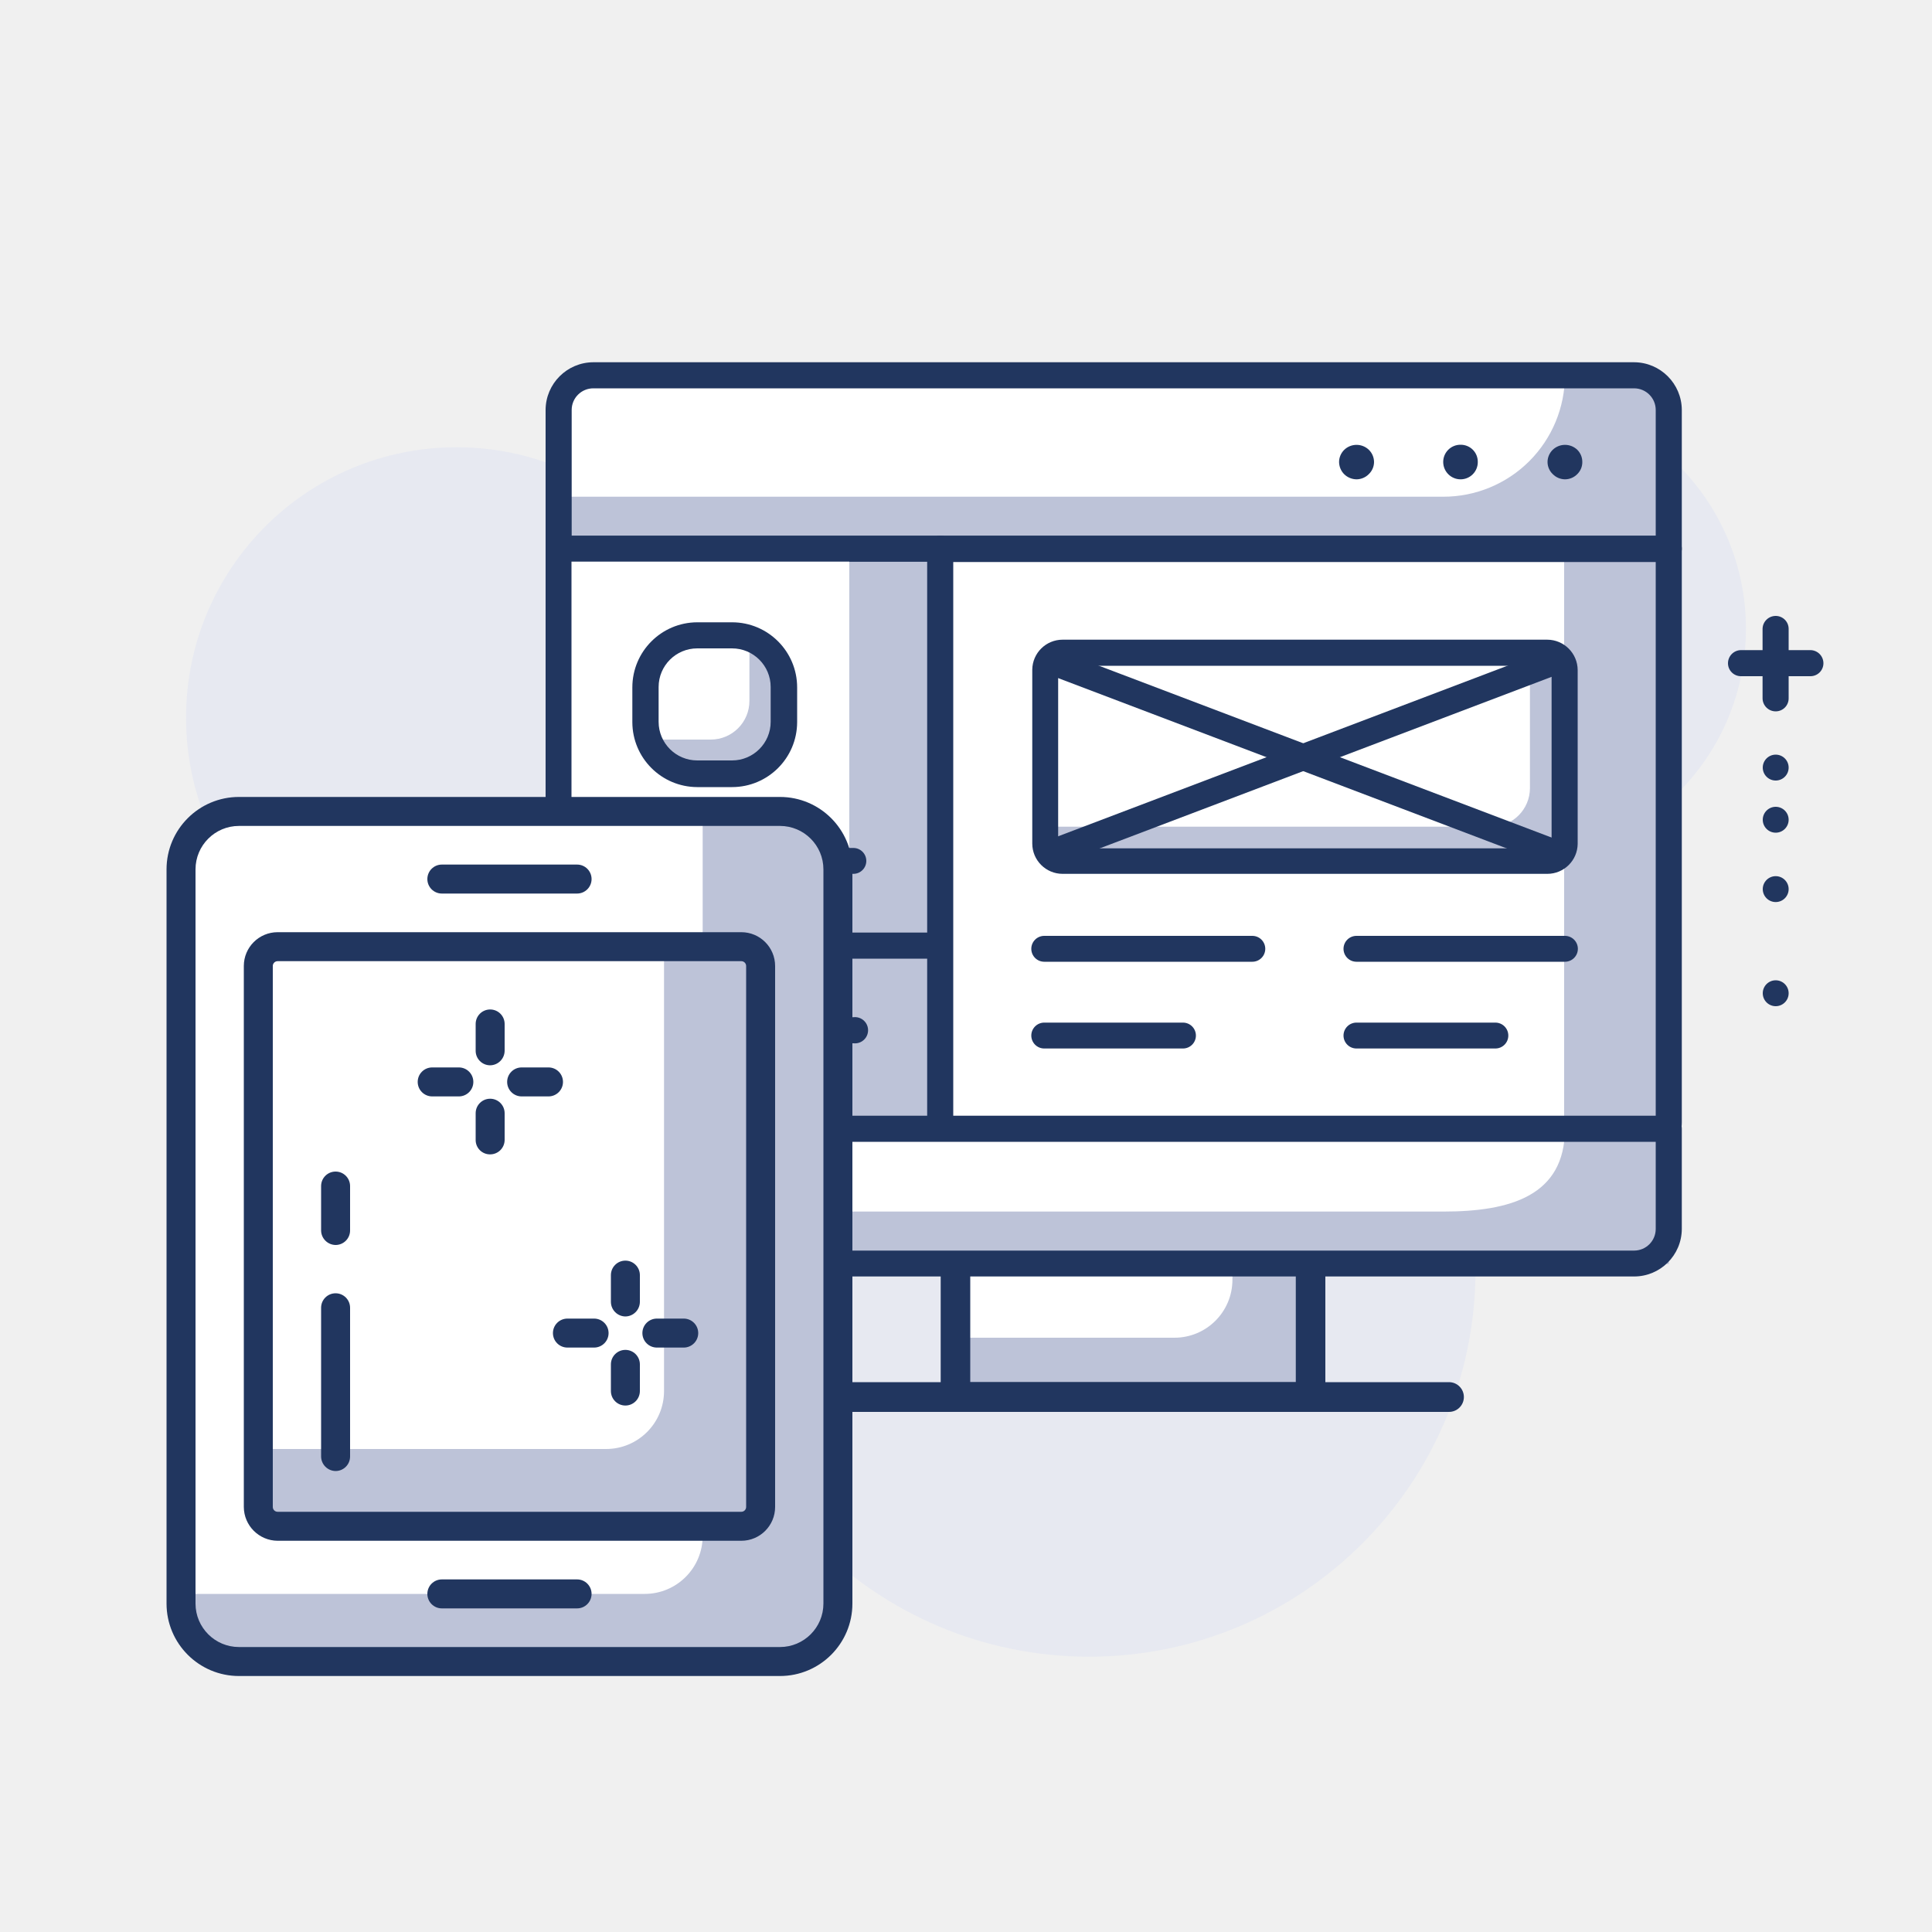
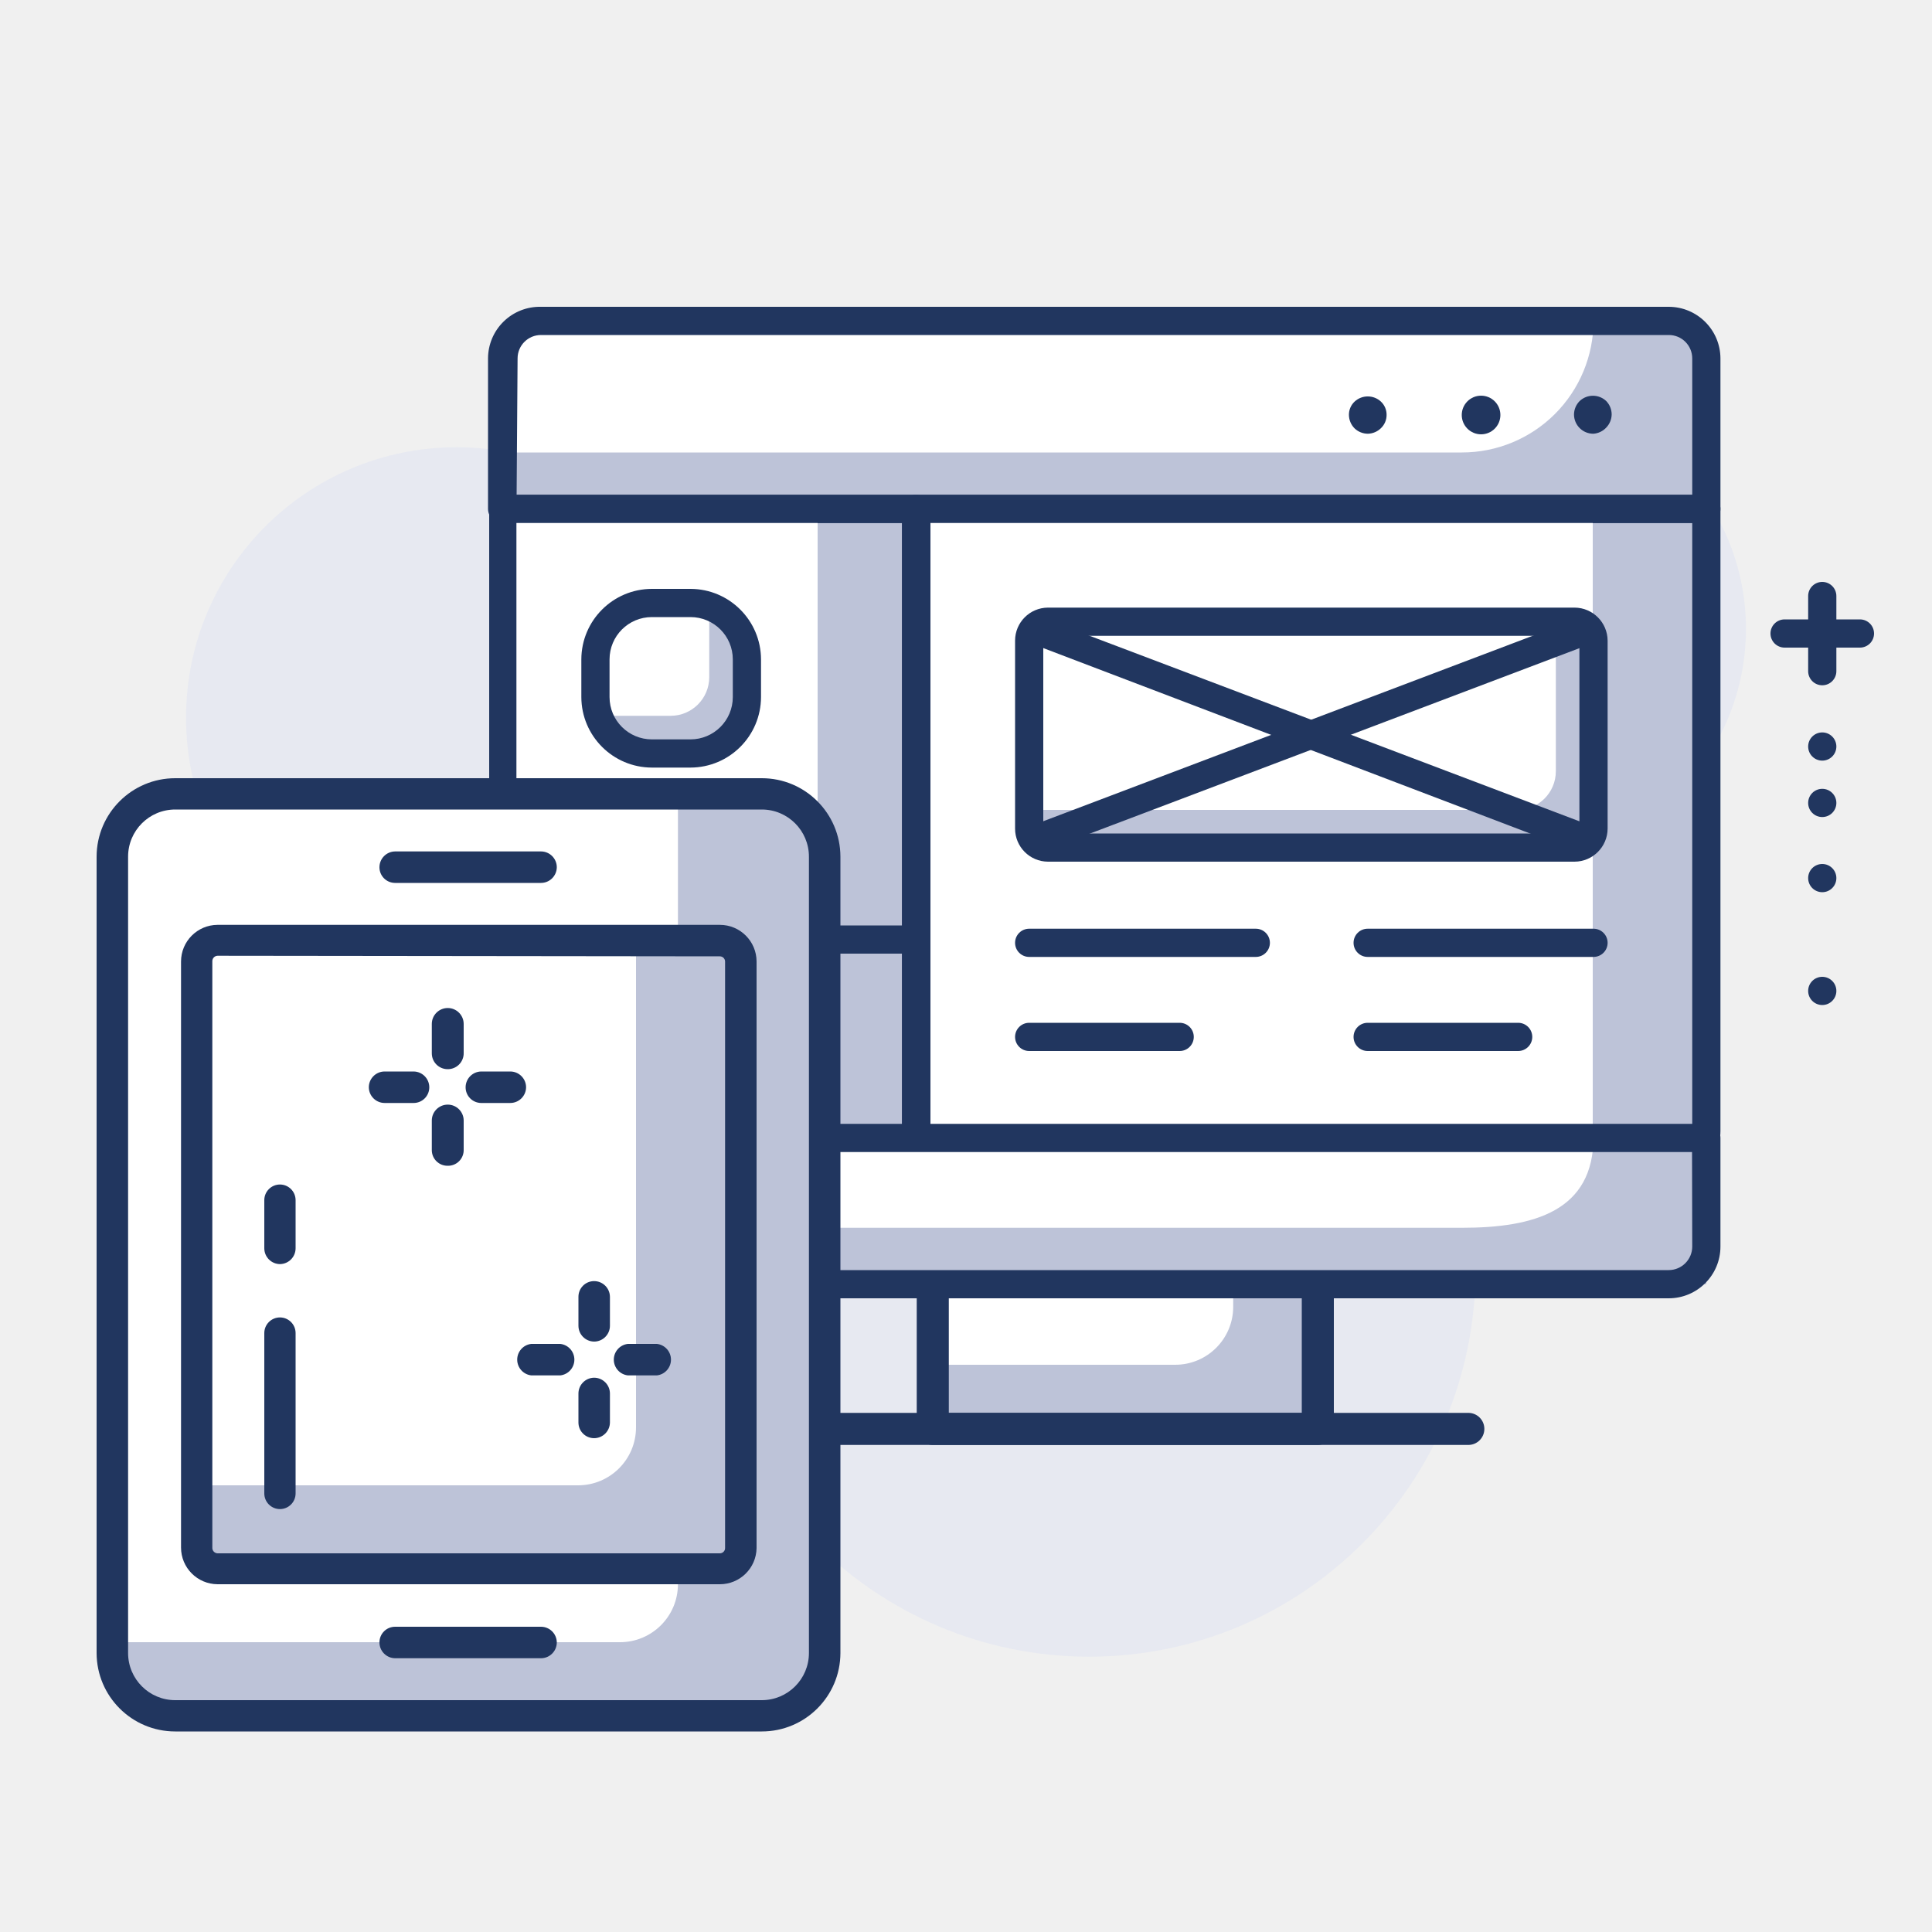
<svg xmlns="http://www.w3.org/2000/svg" viewBox="0 0 100 100">
  <defs>
    <style>.a{fill:#e7e9f1;}.b{fill:#bdc3d8;}.c{fill:#fff;}.d{fill:#21365f;}</style>
  </defs>
  <circle class="a" cx="23.63" cy="37.15" r="14" />
  <circle class="a" cx="78.37" cy="32.55" r="12" />
  <circle class="a" cx="56.37" cy="65.75" r="20" />
-   <rect class="b" x="49.45" y="65.16" width="18.38" height="7.15" />
-   <path class="c" d="M49.49,65.16h14.3a0,0,0,0,1,0,0v1.08a3,3,0,0,1-3,3H49.49a0,0,0,0,1,0,0V65.16A0,0,0,0,1,49.49,65.16Z" />
-   <path class="d" d="M67.83,73.08H49.45a.77.77,0,0,1-.76-.77V65.16a.76.76,0,0,1,.76-.76H67.83a.77.77,0,0,1,.77.76v7.15A.78.78,0,0,1,67.83,73.08ZM50.22,71.54H67.07V65.93H50.22Z" />
-   <path class="d" d="M75,73.08H42.3a.77.77,0,0,1,0-1.54H75a.77.77,0,1,1,0,1.54Z" />
-   <path class="d" d="M93.7,35H90.11a.67.67,0,0,1-.67-.67.68.68,0,0,1,.67-.68H93.7a.68.68,0,0,1,.68.68A.67.67,0,0,1,93.7,35Z" />
-   <path class="d" d="M91.91,36.82a.68.68,0,0,1-.68-.68V32.55a.68.68,0,0,1,.68-.67.67.67,0,0,1,.67.67v3.59A.67.67,0,0,1,91.91,36.82Z" />
-   <circle class="d" cx="91.91" cy="39.73" r="0.67" />
-   <circle class="d" cx="91.91" cy="42.43" r="0.67" />
-   <circle class="d" cx="91.91" cy="46.02" r="0.67" />
-   <circle class="d" cx="91.91" cy="51.41" r="0.67" />
-   <path class="b" d="M48.66,28.4H86.37a0,0,0,0,1,0,0V57.88a2,2,0,0,1-2,2H48.66a0,0,0,0,1,0,0V28.4A0,0,0,0,1,48.66,28.4Z" />
-   <path class="b" d="M30.91,19.42H84.37a2,2,0,0,1,2,2v7a0,0,0,0,1,0,0H28.91a0,0,0,0,1,0,0v-7A2,2,0,0,1,30.91,19.42Z" />
-   <path class="b" d="M28.91,28.4H48.66a0,0,0,0,1,0,0V59.88a0,0,0,0,1,0,0H30.91a2,2,0,0,1-2-2V28.4A0,0,0,0,1,28.91,28.4Z" />
-   <path class="c" d="M74.7,25.71H28.91V21.22a1.81,1.81,0,0,1,1.8-1.8H81A6.29,6.29,0,0,1,74.7,25.71Z" />
-   <path class="d" d="M81,24.81a.9.9,0,0,1-.63-.27.87.87,0,0,1-.27-.63.89.89,0,0,1,.27-.63.92.92,0,0,1,1.27,0,.88.88,0,0,1,.26.63.86.86,0,0,1-.26.63A.89.89,0,0,1,81,24.81Z" />
-   <path class="d" d="M74.7,23.91a.89.89,0,0,1,.9-.89h0a.88.88,0,0,1,.89.89h0a.89.89,0,0,1-.89.9h0A.9.9,0,0,1,74.7,23.91Z" />
-   <path class="d" d="M70.22,24.81a.93.93,0,0,1-.64-.26.91.91,0,0,1-.27-.64.89.89,0,0,1,.27-.63.92.92,0,0,1,1.27,0,.89.89,0,0,1,.27.63.87.87,0,0,1-.27.63A.9.9,0,0,1,70.22,24.81Z" />
-   <path class="d" d="M86.37,29.07H28.91a.67.67,0,0,1-.67-.67V21.22a2.48,2.48,0,0,1,2.47-2.47H84.58a2.48,2.48,0,0,1,2.47,2.47V28.4A.67.67,0,0,1,86.37,29.07ZM29.59,27.73H85.7V21.22a1.12,1.12,0,0,0-1.12-1.12H30.71a1.12,1.12,0,0,0-1.12,1.12Z" />
-   <rect class="c" x="28.96" y="28" width="15" height="31" />
-   <path class="d" d="M48.66,60.56H30.71a2.48,2.48,0,0,1-2.47-2.47V28.4a.67.67,0,0,1,.67-.67H48.66a.67.67,0,0,1,.68.67V59.88A.68.68,0,0,1,48.66,60.56ZM29.58,29.07v29a1.13,1.13,0,0,0,1.13,1.12H48V29.07Z" />
-   <rect class="b" x="33.4" y="32.89" width="7.18" height="7.18" rx="3" />
-   <path class="c" d="M36.4,32.89h2.39a0,0,0,0,1,0,0v3.39a2,2,0,0,1-2,2H33.4a0,0,0,0,1,0,0V35.89A3,3,0,0,1,36.4,32.89Z" />
-   <path class="d" d="M37.89,40.74h-1.8a3.37,3.37,0,0,1-3.36-3.36v-1.8a3.37,3.37,0,0,1,3.36-3.37h1.8a3.37,3.37,0,0,1,3.37,3.37v1.8A3.37,3.37,0,0,1,37.89,40.74Zm-1.8-7.18a2,2,0,0,0-2,2v1.8a2,2,0,0,0,2,2h1.8a2,2,0,0,0,2-2v-1.8a2,2,0,0,0-2-2Z" />
-   <path class="d" d="M44.17,45.23H33.4a.67.67,0,1,1,0-1.34H44.17a.67.67,0,1,1,0,1.34Z" />
-   <path class="d" d="M48.66,49.62H33.4a.67.67,0,0,1-.67-.67.68.68,0,0,1,.67-.68H48.66a.68.68,0,0,1,.68.68A.67.67,0,0,1,48.66,49.62Z" />
-   <path class="d" d="M44.17,54H33.4a.68.68,0,0,1,0-1.35H44.17a.68.68,0,1,1,0,1.35Z" />
-   <rect class="c" x="48.96" y="28" width="32" height="31" />
-   <path class="d" d="M84.58,60.56H48.66a.68.68,0,0,1-.67-.68V28.4a.67.67,0,0,1,.67-.67H86.37a.67.67,0,0,1,.68.67V58.09A2.48,2.48,0,0,1,84.58,60.56ZM49.34,59.21H84.58a1.12,1.12,0,0,0,1.12-1.12v-29H49.34Z" />
-   <rect class="b" x="54.05" y="33.79" width="26.93" height="10.77" rx="1" />
-   <path class="c" d="M55.05,33.79H79.19a0,0,0,0,1,0,0v7a2,2,0,0,1-2,2H54.05a0,0,0,0,1,0,0v-8A1,1,0,0,1,55.05,33.79Z" />
-   <path class="d" d="M80.09,45.23H55a1.57,1.57,0,0,1-1.57-1.57v-9A1.57,1.57,0,0,1,55,33.11H80.09a1.58,1.58,0,0,1,1.57,1.57v9A1.57,1.57,0,0,1,80.09,45.23ZM55,34.46a.23.23,0,0,0-.23.22v9a.23.23,0,0,0,.23.23H80.09a.22.22,0,0,0,.22-.23v-9a.22.22,0,0,0-.22-.22Z" />
-   <path class="d" d="M64.82,49.78H54.05a.67.67,0,0,1,0-1.34H64.82a.67.67,0,1,1,0,1.34Z" />
-   <path class="d" d="M61.23,54.27H54.05a.67.67,0,0,1,0-1.34h7.18a.67.67,0,1,1,0,1.34Z" />
-   <path class="d" d="M81,49.78H70.21a.67.67,0,1,1,0-1.34H81a.67.67,0,0,1,0,1.34Z" />
-   <path class="d" d="M77.4,54.27H70.21a.67.67,0,1,1,0-1.34H77.4a.67.67,0,1,1,0,1.34Z" />
-   <path class="d" d="M54.5,44.79a.68.68,0,0,1-.24-1.31l26-9.87a.67.67,0,0,1,.87.39.69.69,0,0,1-.39.87l-26,9.87A.69.69,0,0,1,54.5,44.79Z" />
-   <path class="d" d="M80.54,44.79a.69.69,0,0,1-.24,0l-26-9.87a.68.68,0,0,1-.39-.87.66.66,0,0,1,.87-.39l26,9.87a.68.68,0,0,1-.24,1.31Z" />
-   <path class="b" d="M30.92,58.42H84.38a2,2,0,0,1,2,2v5a0,0,0,0,1,0,0H28.92a0,0,0,0,1,0,0v-5a2,2,0,0,1,2-2Z" />
-   <path class="c" d="M74.71,62.71H28.91V60.22a1.81,1.81,0,0,1,1.8-1.8H81C81,61.89,78.18,62.71,74.71,62.71Z" />
-   <path class="d" d="M28.91,57.75H86.37a.67.67,0,0,1,.68.67v5.19a2.47,2.47,0,0,1-2.47,2.46H30.71a2.47,2.47,0,0,1-2.47-2.46V58.42A.67.67,0,0,1,28.91,57.75ZM85.7,59.1H29.59v4.51a1.12,1.12,0,0,0,1.12,1.12H84.58a1.12,1.12,0,0,0,1.12-1.12Z" />
-   <rect class="b" x="9.37" y="42" width="34" height="44" rx="3" />
-   <path class="c" d="M12.37,42h24a0,0,0,0,1,0,0V79.5a3,3,0,0,1-3,3h-24a0,0,0,0,1,0,0V45A3,3,0,0,1,12.37,42Z" />
-   <path class="d" d="M40.37,86.75h-28A3.75,3.75,0,0,1,8.62,83V45a3.75,3.75,0,0,1,3.75-3.75h28A3.75,3.75,0,0,1,44.12,45V83A3.75,3.75,0,0,1,40.37,86.75Zm-28-44A2.25,2.25,0,0,0,10.12,45V83a2.25,2.25,0,0,0,2.25,2.25h28A2.25,2.25,0,0,0,42.62,83V45a2.25,2.25,0,0,0-2.25-2.25Z" />
-   <rect class="b" x="13.37" y="49" width="26" height="30" rx="1" />
-   <path class="c" d="M14.37,49h20a0,0,0,0,1,0,0V72a3,3,0,0,1-3,3h-18a0,0,0,0,1,0,0V50A1,1,0,0,1,14.37,49Z" />
-   <path class="d" d="M38.37,79.75h-24A1.76,1.76,0,0,1,12.62,78V50a1.75,1.75,0,0,1,1.75-1.75h24A1.75,1.75,0,0,1,40.12,50V78A1.75,1.75,0,0,1,38.37,79.75Zm-24-30a.25.25,0,0,0-.25.25V78a.25.25,0,0,0,.25.25h24a.25.25,0,0,0,.25-.25V50a.25.25,0,0,0-.25-.25Z" />
-   <path class="d" d="M29.87,46.25h-7a.75.75,0,0,1,0-1.5h7a.75.75,0,1,1,0,1.5Z" />
-   <path class="d" d="M29.87,83.25h-7a.75.75,0,0,1,0-1.5h7a.75.75,0,1,1,0,1.5Z" />
-   <path class="d" d="M30.75,69.75H29.37a.75.75,0,0,1,0-1.5h1.38a.75.75,0,0,1,0,1.5Z" />
-   <path class="d" d="M35.37,69.75H34a.75.75,0,1,1,0-1.5h1.39a.75.75,0,1,1,0,1.5Z" />
-   <path class="d" d="M32.37,72.75a.75.75,0,0,1-.75-.75V70.62a.75.75,0,1,1,1.5,0V72A.75.75,0,0,1,32.37,72.75Z" />
-   <path class="d" d="M32.37,68.14a.76.76,0,0,1-.75-.75V66a.75.75,0,1,1,1.5,0v1.39A.76.76,0,0,1,32.37,68.14Z" />
-   <path class="d" d="M23.75,56.75H22.37a.75.75,0,0,1,0-1.5h1.38a.75.75,0,0,1,0,1.5Z" />
-   <path class="d" d="M28.37,56.75H27a.75.75,0,0,1,0-1.5h1.39a.75.75,0,1,1,0,1.5Z" />
-   <path class="d" d="M25.37,59.75a.74.74,0,0,1-.75-.75V57.62a.75.75,0,0,1,1.5,0V59A.75.75,0,0,1,25.37,59.75Z" />
-   <path class="d" d="M25.37,55.14a.75.75,0,0,1-.75-.75V53a.75.75,0,0,1,1.5,0v1.39A.76.76,0,0,1,25.37,55.14Z" />
-   <path class="d" d="M17.37,76.14a.76.76,0,0,1-.75-.75v-7.7a.75.75,0,0,1,1.5,0v7.7A.75.75,0,0,1,17.37,76.14Z" />
-   <path class="d" d="M17.37,64.44a.76.76,0,0,1-.75-.75v-2.3a.75.75,0,0,1,1.5,0v2.3A.75.75,0,0,1,17.37,64.44Z" />
+   <rect class="b" x="48.28" y="66.21" width="19.93" height="7.75" />
+   <path class="c" d="M48.32,66.21H63.83a0,0,0,0,1,0,0v1.43a3,3,0,0,1-3,3H48.32a0,0,0,0,1,0,0V66.21A0,0,0,0,1,48.32,66.21Z" />
+   <path class="d" d="M68.21,74.79H48.28a.83.83,0,0,1-.83-.83V66.21a.83.83,0,0,1,.83-.83H68.21a.83.83,0,0,1,.83.83V74A.83.83,0,0,1,68.21,74.79Zm-19.1-1.66H67.38V67H49.11Z" />
+   <path class="d" d="M76,74.79H40.53a.83.83,0,1,1,0-1.66H76a.83.83,0,0,1,0,1.66Z" />
+   <path class="d" d="M96.27,33.52h-3.9a.73.73,0,0,1,0-1.46h3.9a.73.73,0,1,1,0,1.46Z" />
+   <path class="d" d="M94.32,35.47a.73.73,0,0,1-.73-.73V30.85a.73.73,0,0,1,1.46,0v3.89A.73.73,0,0,1,94.32,35.47Z" />
+   <circle class="d" cx="94.32" cy="38.64" r="0.73" />
+   <circle class="d" cx="94.32" cy="41.56" r="0.73" />
+   <circle class="d" cx="94.32" cy="45.45" r="0.73" />
+   <circle class="d" cx="94.32" cy="51.29" r="0.73" />
+   <path class="b" d="M47.42,26.34h40.9a0,0,0,0,1,0,0V58.49a2,2,0,0,1-2,2H47.42a0,0,0,0,1,0,0V26.34A0,0,0,0,1,47.42,26.34Z" />
+   <path class="b" d="M28,16.61H86.32a2,2,0,0,1,2,2v7.74a0,0,0,0,1,0,0H26a0,0,0,0,1,0,0V18.61A2,2,0,0,1,28,16.61Z" />
+   <path class="b" d="M26,26.34H47.42a0,0,0,0,1,0,0V60.49a0,0,0,0,1,0,0H28a2,2,0,0,1-2-2V26.34A0,0,0,0,1,26,26.34Z" />
+   <path class="c" d="M75.66,23.42H26V18.55A1.94,1.94,0,0,1,28,16.61H82.48A6.81,6.81,0,0,1,75.66,23.42Z" />
+   <path class="d" d="M82.47,22.45a1,1,0,0,1-1-1,1,1,0,0,1,.29-.69,1,1,0,0,1,1.38,0,1,1,0,0,1,.28.69,1,1,0,0,1-.28.68A1,1,0,0,1,82.47,22.45Z" />
+   <path class="d" d="M75.66,21.48a1,1,0,0,1,1-1h0a1,1,0,0,1,1,1h0a1,1,0,0,1-1,1h0A1,1,0,0,1,75.66,21.48Z" />
+   <path class="d" d="M70.8,22.45a1,1,0,0,1-.69-.28,1,1,0,0,1-.29-.69.93.93,0,0,1,.29-.69,1,1,0,0,1,1.37,0,.93.93,0,0,1,.29.69.94.94,0,0,1-.29.68A1,1,0,0,1,70.8,22.45Z" />
+   <path class="d" d="M88.32,27.07H26a.73.73,0,0,1-.74-.73V18.55A2.68,2.68,0,0,1,28,15.88H86.37a2.68,2.68,0,0,1,2.68,2.67v7.79A.73.73,0,0,1,88.32,27.07ZM26.74,25.61H87.59V18.55a1.21,1.21,0,0,0-1.22-1.21H28a1.21,1.21,0,0,0-1.21,1.21Z" />
+   <rect class="c" x="26.05" y="25.91" width="16.27" height="33.62" />
+   <path class="d" d="M47.42,61.22H28a2.69,2.69,0,0,1-2.68-2.68V26.34a.73.73,0,0,1,.73-.73H47.42a.73.73,0,0,1,.73.73V60.49A.73.73,0,0,1,47.42,61.22ZM26.73,27.07V58.54A1.22,1.22,0,0,0,28,59.76H46.69V27.07Z" />
+   <rect class="b" x="30.87" y="31.21" width="7.79" height="7.79" rx="3" />
+   <path class="c" d="M33.87,31.21h2.84a0,0,0,0,1,0,0v3.84a2,2,0,0,1-2,2H30.87a0,0,0,0,1,0,0V34.21A3,3,0,0,1,33.87,31.21Z" />
+   <path class="d" d="M35.74,39.73h-2a3.66,3.66,0,0,1-3.65-3.65V34.13a3.66,3.66,0,0,1,3.65-3.65h2a3.66,3.66,0,0,1,3.65,3.65v1.95A3.66,3.66,0,0,1,35.74,39.73Zm-2-7.79a2.19,2.19,0,0,0-2.19,2.19v1.95a2.19,2.19,0,0,0,2.19,2.19h2a2.19,2.19,0,0,0,2.19-2.19V34.13a2.19,2.19,0,0,0-2.19-2.19Z" />
+   <path class="d" d="M42.56,44.6H30.87a.73.73,0,1,1,0-1.46H42.56a.73.73,0,0,1,0,1.46Z" />
+   <path class="d" d="M47.42,49.36H30.87a.73.73,0,0,1,0-1.46H47.42a.73.73,0,1,1,0,1.46Z" />
+   <path class="d" d="M42.56,54.11H30.87a.73.73,0,0,1,0-1.46H42.56a.73.73,0,1,1,0,1.46Z" />
+   <rect class="c" x="47.74" y="25.91" width="34.7" height="33.62" />
+   <path class="d" d="M86.37,61.22H47.42a.73.73,0,0,1-.73-.73V26.34a.73.73,0,0,1,.73-.73h40.9a.73.73,0,0,1,.73.73v32.2A2.69,2.69,0,0,1,86.37,61.22ZM48.16,59.76H86.37a1.22,1.22,0,0,0,1.22-1.22V27.07H48.16Z" />
+   <rect class="b" x="53.27" y="32.18" width="29.21" height="11.68" rx="1" />
+   <path class="c" d="M54.27,32.18H80.53a0,0,0,0,1,0,0v7.74a2,2,0,0,1-2,2H53.27a0,0,0,0,1,0,0V33.18A1,1,0,0,1,54.27,32.18Z" />
+   <path class="d" d="M81.5,44.6H54.24a1.71,1.71,0,0,1-1.7-1.71V33.16a1.71,1.71,0,0,1,1.7-1.71H81.5a1.72,1.72,0,0,1,1.71,1.71v9.73A1.72,1.72,0,0,1,81.5,44.6ZM54.24,32.91a.25.25,0,0,0-.24.25v9.73a.25.25,0,0,0,.24.25H81.5a.25.25,0,0,0,.25-.25V33.16a.25.25,0,0,0-.25-.25Z" />
+   <path class="d" d="M65,49.53H53.27a.73.73,0,1,1,0-1.46H65a.73.73,0,0,1,0,1.46Z" />
+   <path class="d" d="M61.06,54.4H53.27a.73.73,0,1,1,0-1.46h7.79a.73.73,0,1,1,0,1.46Z" />
+   <path class="d" d="M82.48,49.53H70.79a.73.73,0,1,1,0-1.46H82.48a.73.73,0,0,1,0,1.46Z" />
+   <path class="d" d="M78.58,54.4H70.79a.73.73,0,1,1,0-1.46h7.79a.73.73,0,0,1,0,1.46Z" />
+   <path class="d" d="M53.75,44.11a.73.73,0,0,1-.26-1.41L81.73,32a.72.72,0,0,1,.94.42.72.72,0,0,1-.42.94L54,44.06A.58.58,0,0,1,53.75,44.11Z" />
+   <path class="d" d="M82,44.11a.63.63,0,0,1-.26,0L53.49,33.35A.73.73,0,1,1,54,32L82.25,42.7A.73.73,0,0,1,82,44.11Z" />
+   <path class="b" d="M28,58.9H86.32a2,2,0,0,1,2,2v5.57a0,0,0,0,1,0,0H26a0,0,0,0,1,0,0V60.9a2,2,0,0,1,2-2Z" />
+   <path class="c" d="M75.67,63.55H26v-2.7a1.94,1.94,0,0,1,1.94-2H82.48C82.48,62.67,79.43,63.55,75.67,63.55Z" />
+   <path class="d" d="M26,58.17H88.32a.73.73,0,0,1,.73.73v5.62a2.68,2.68,0,0,1-2.68,2.68H28a2.69,2.69,0,0,1-2.68-2.68V58.9A.74.74,0,0,1,26,58.17Zm61.58,1.46H26.74v4.89A1.22,1.22,0,0,0,28,65.74H86.37a1.22,1.22,0,0,0,1.22-1.22Z" />
+   <rect class="b" x="5.81" y="41.09" width="36.87" height="47.72" rx="3" />
+   <path class="c" d="M8.81,41.09H35.09a0,0,0,0,1,0,0V82a3,3,0,0,1-3,3H5.81a0,0,0,0,1,0,0V44.09A3,3,0,0,1,8.81,41.09Z" />
+   <path class="d" d="M39.43,89.62H9.07A4.07,4.07,0,0,1,5,85.56V44.34a4.07,4.07,0,0,1,4.07-4.06H39.43a4.07,4.07,0,0,1,4.07,4.06V85.56A4.07,4.07,0,0,1,39.43,89.62ZM9.07,41.9a2.44,2.44,0,0,0-2.44,2.44V85.56A2.44,2.44,0,0,0,9.07,88H39.43a2.44,2.44,0,0,0,2.44-2.44V44.34a2.44,2.44,0,0,0-2.44-2.44Z" />
+   <rect class="b" x="10.15" y="48.68" width="28.2" height="32.54" rx="1" />
+   <path class="c" d="M11.15,48.68H32.92a0,0,0,0,1,0,0v25.2a3,3,0,0,1-3,3H10.15a0,0,0,0,1,0,0V49.68A1,1,0,0,1,11.15,48.68Z" />
+   <path class="d" d="M37.26,82h-26a1.9,1.9,0,0,1-1.89-1.9V49.77a1.9,1.9,0,0,1,1.89-1.9h26a1.9,1.9,0,0,1,1.9,1.9V80.13A1.9,1.9,0,0,1,37.26,82Zm-26-32.53a.28.28,0,0,0-.27.27V80.13a.28.28,0,0,0,.27.27h26a.27.27,0,0,0,.27-.27V49.77a.27.27,0,0,0-.27-.27Z" />
+   <path class="d" d="M28,45.7H20.45a.81.81,0,0,1-.81-.81.82.82,0,0,1,.81-.82H28a.82.82,0,0,1,.82.82A.82.82,0,0,1,28,45.7Z" />
+   <path class="d" d="M28,85.83H20.45a.82.82,0,0,1-.81-.82.81.81,0,0,1,.81-.81H28a.82.82,0,0,1,.82.81A.82.82,0,0,1,28,85.83Z" />
+   <path class="d" d="M29,71.19H27.5a.82.82,0,0,1,0-1.63H29a.82.82,0,0,1,0,1.63Z" />
+   <path class="d" d="M34,71.19H32.5a.82.82,0,0,1,0-1.63H34a.82.82,0,0,1,0,1.63Z" />
+   <path class="d" d="M30.75,74.44a.81.81,0,0,1-.81-.81v-1.5a.82.82,0,0,1,.81-.82.82.82,0,0,1,.82.82v1.5A.82.82,0,0,1,30.75,74.44Z" />
+   <path class="d" d="M30.75,69.44a.82.82,0,0,1-.81-.82v-1.5a.81.81,0,0,1,.81-.81.82.82,0,0,1,.82.81v1.5A.82.82,0,0,1,30.75,69.44Z" />
+   <path class="d" d="M21.41,57.09h-1.5a.82.82,0,0,1-.82-.81.82.82,0,0,1,.82-.82h1.5a.82.82,0,0,1,.81.82A.81.81,0,0,1,21.41,57.09Z" />
+   <path class="d" d="M26.41,57.09h-1.5a.81.81,0,0,1-.81-.81.82.82,0,0,1,.81-.82h1.5a.82.82,0,0,1,.82.82A.82.82,0,0,1,26.41,57.09Z" />
+   <path class="d" d="M23.16,60.34a.81.81,0,0,1-.81-.81V58A.81.81,0,1,1,24,58v1.5A.81.81,0,0,1,23.16,60.34Z" />
+   <path class="d" d="M23.16,55.34a.82.82,0,0,1-.81-.82V53A.81.81,0,1,1,24,53v1.5A.82.82,0,0,1,23.16,55.34Z" />
+   <path class="d" d="M14.49,78.11a.81.81,0,0,1-.81-.81V69a.81.81,0,0,1,1.62,0V77.3A.81.81,0,0,1,14.49,78.11Z" />
+   <path class="d" d="M14.49,65.43a.82.82,0,0,1-.81-.82V62.12a.81.81,0,1,1,1.62,0v2.49A.82.82,0,0,1,14.49,65.43Z" />
</svg>
